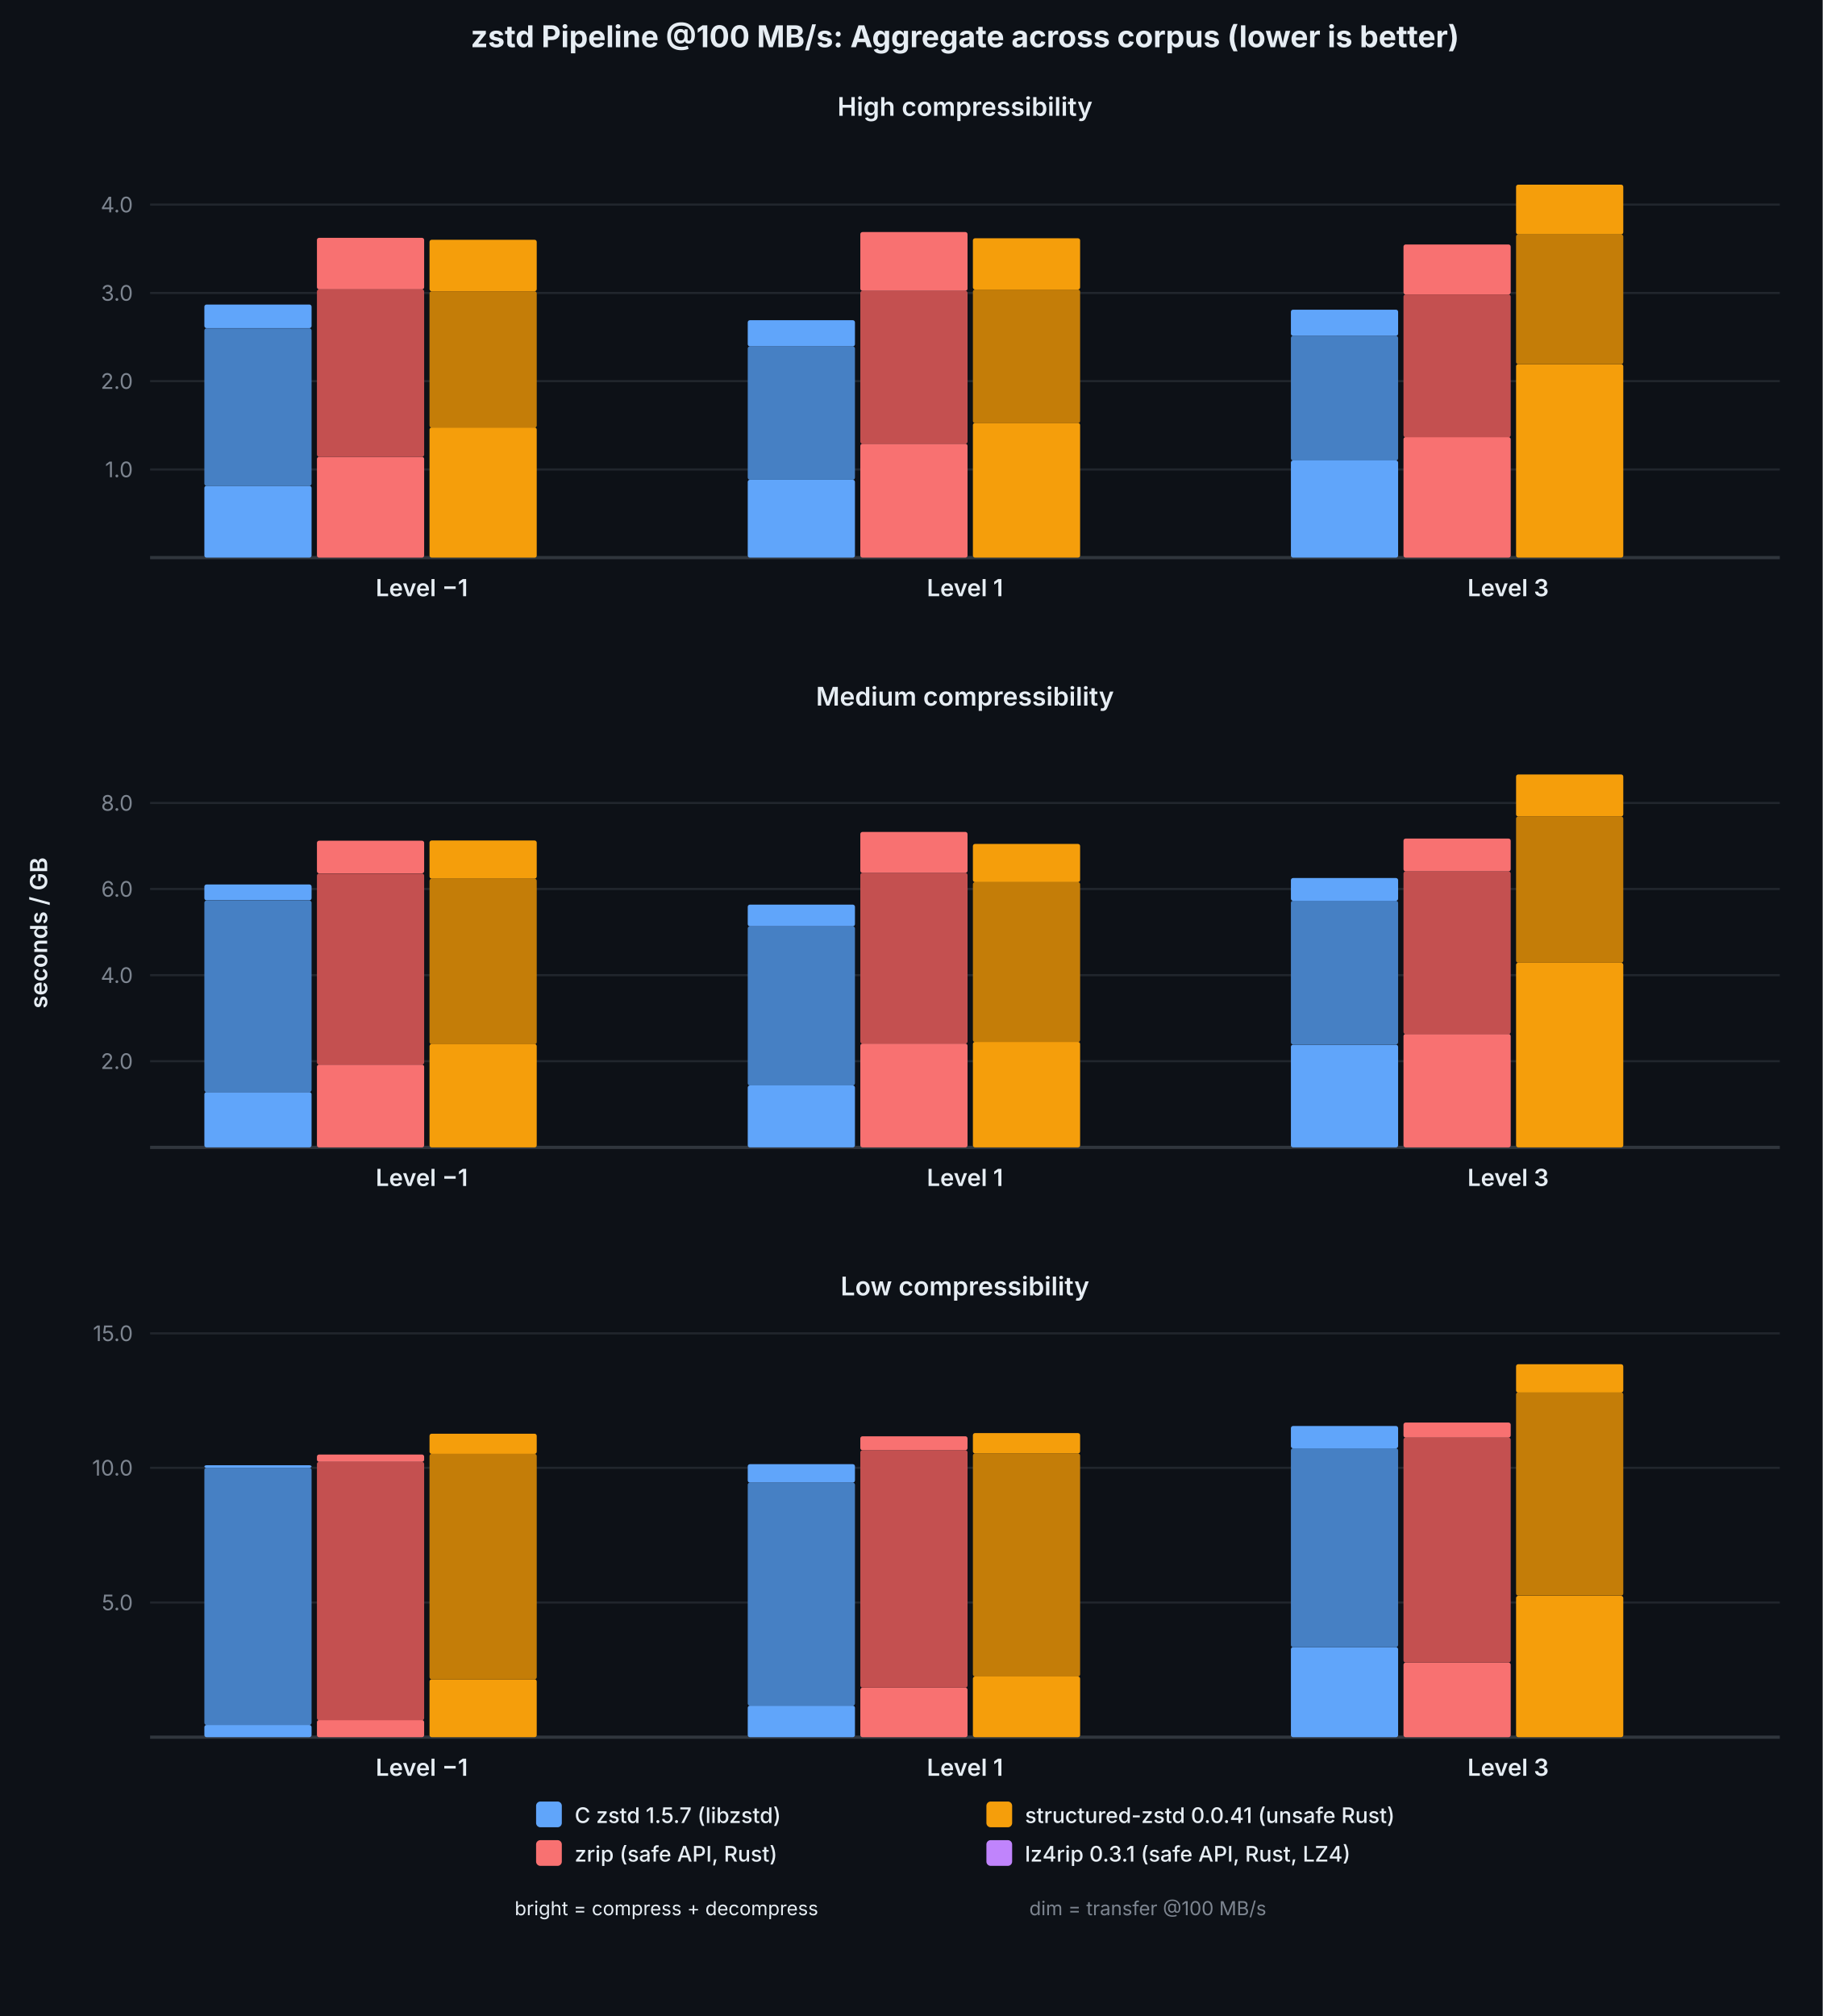
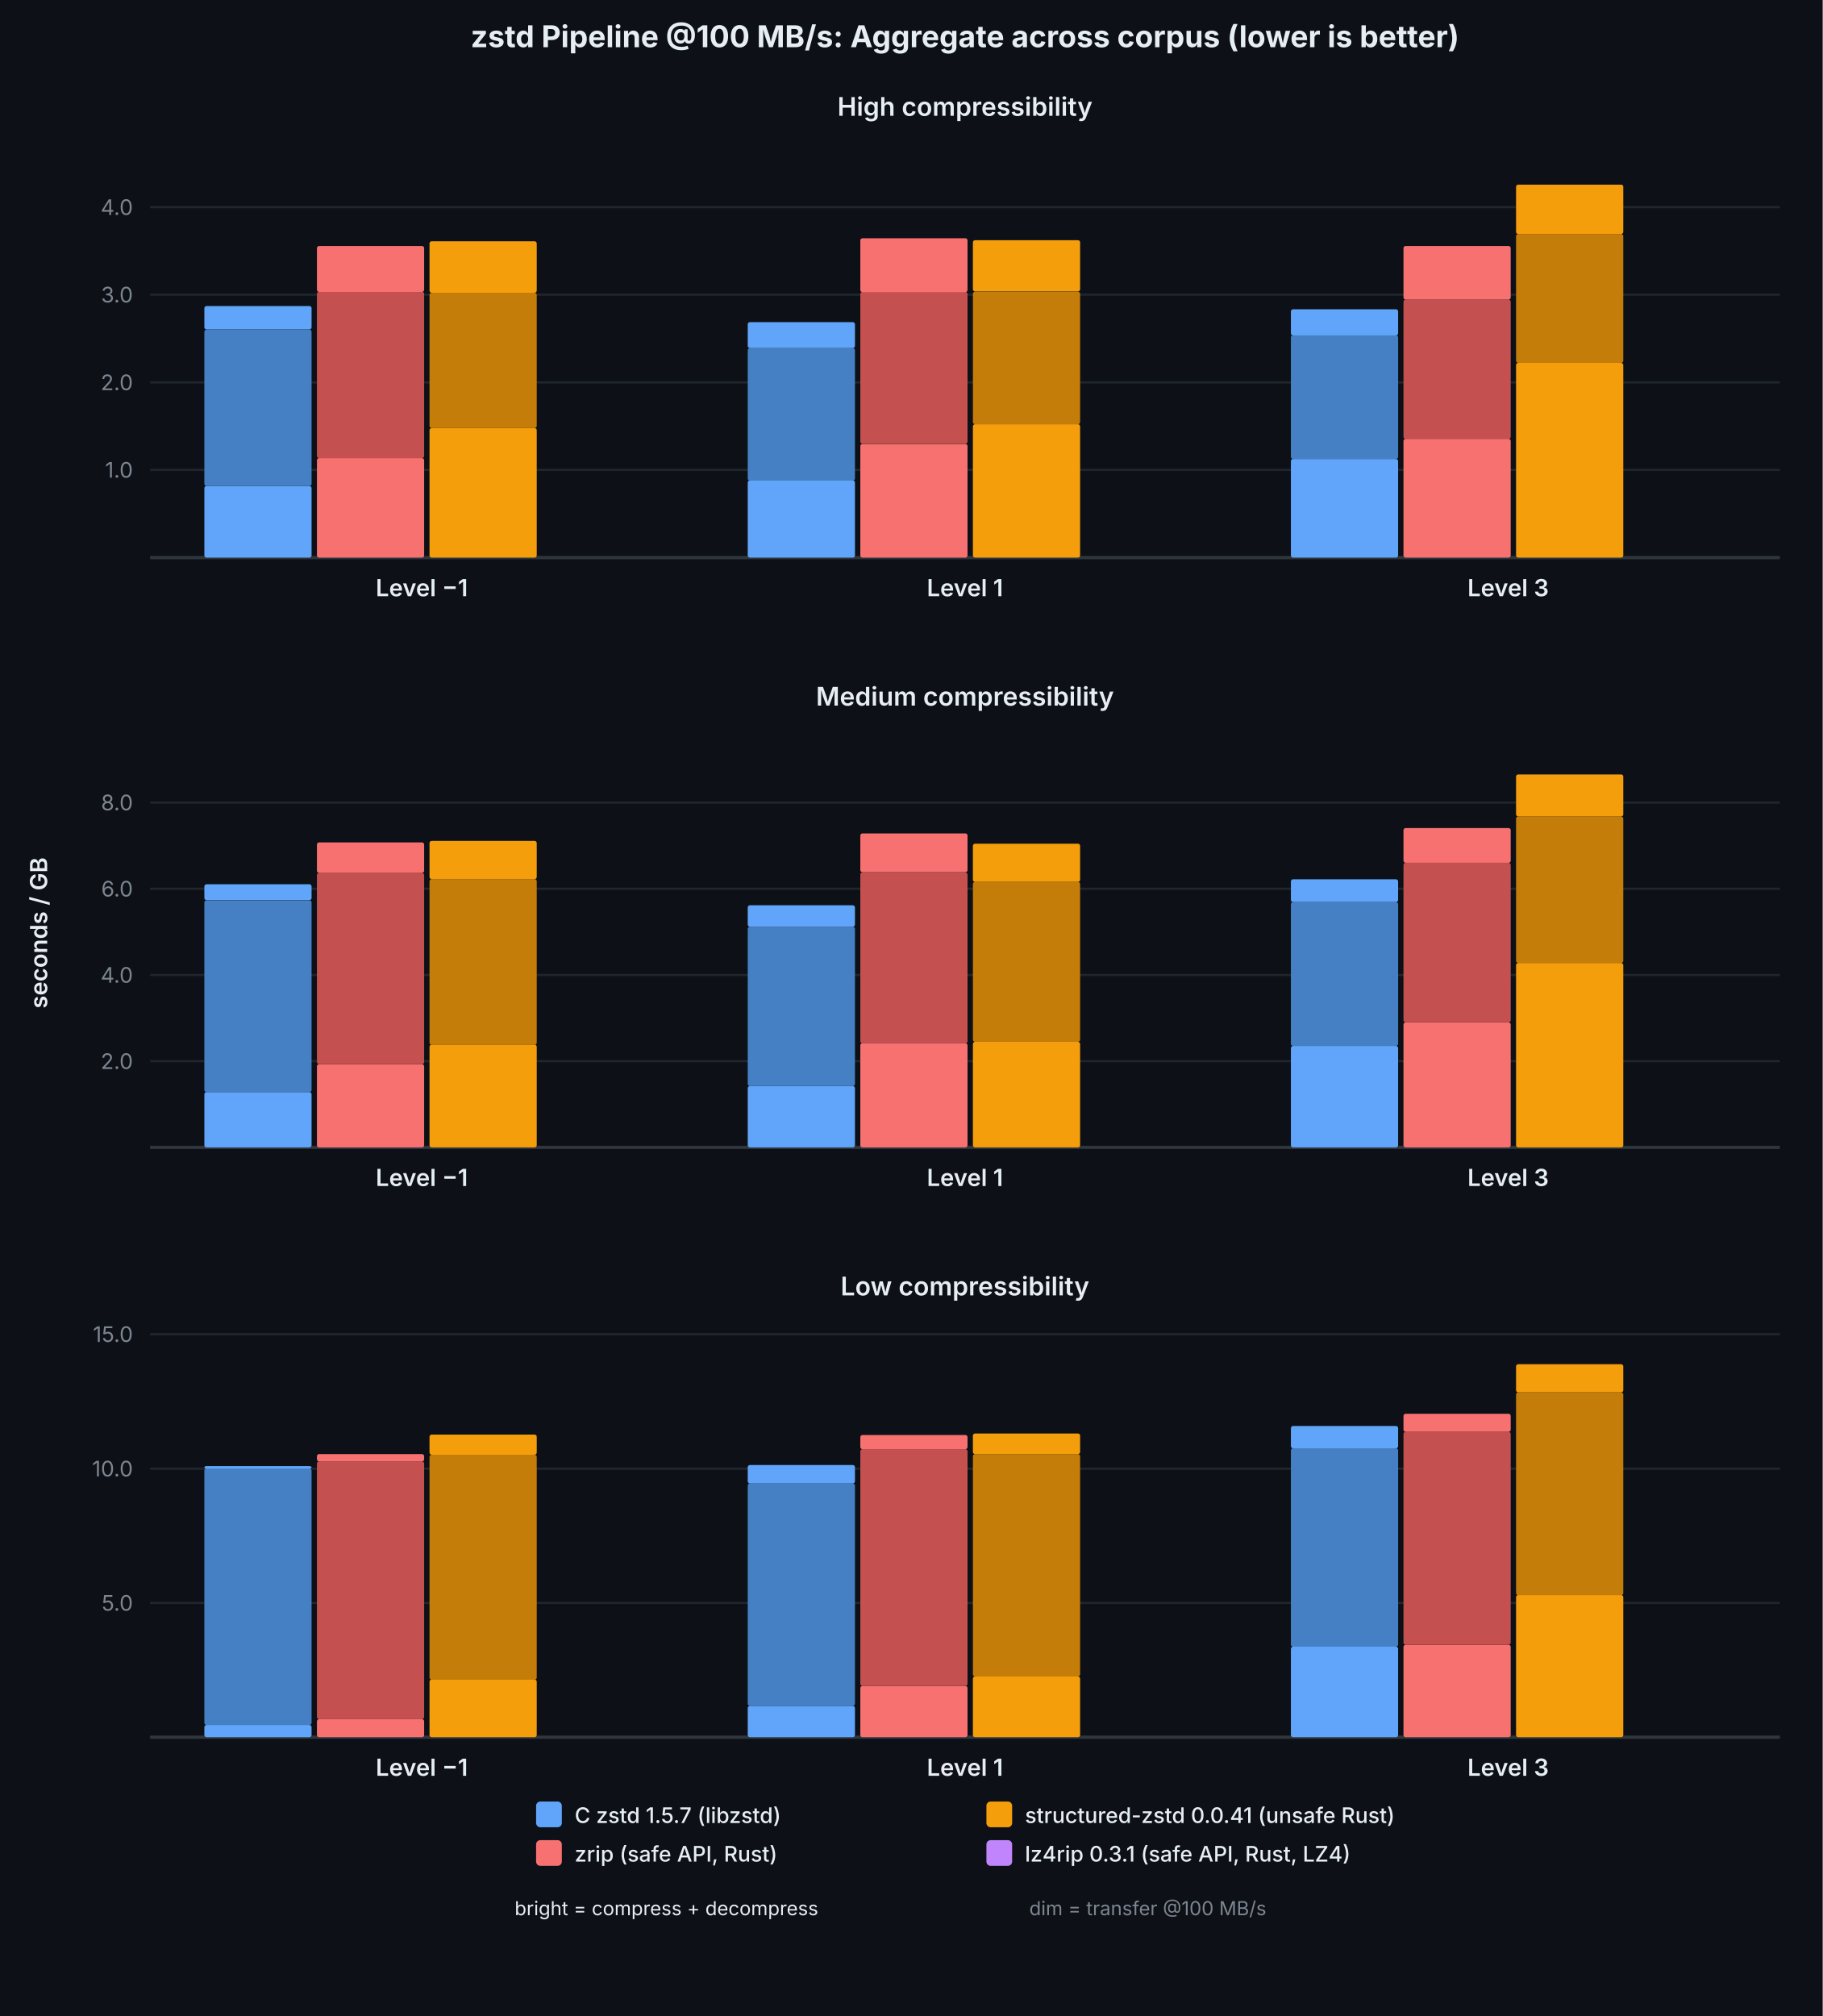
<svg xmlns="http://www.w3.org/2000/svg" viewBox="0 0 850 940" font-family="system-ui, -apple-system, sans-serif">
  <rect width="850" height="940" fill="#0d1117" />
  <text x="450.0" y="22" text-anchor="middle" fill="#e6edf3" font-size="14" font-weight="700">zstd Pipeline @100 MB/s: Aggregate across corpus (lower is better)</text>
  <text x="22" y="435.0" text-anchor="middle" fill="#e6edf3" font-size="11" font-weight="600" transform="rotate(-90,22,435.0)">seconds / GB</text>
  <text x="450.0" y="54" text-anchor="middle" fill="#e6edf3" font-size="12" font-weight="600">High compressibility</text>
-   <line x1="70" y1="218.9" x2="830" y2="218.9" stroke="#21262d" stroke-width="1" />
-   <text x="62" y="218.9" text-anchor="end" dominant-baseline="middle" fill="#7d8590" font-size="10">1.0</text>
-   <line x1="70" y1="177.7" x2="830" y2="177.7" stroke="#21262d" stroke-width="1" />
-   <text x="62" y="177.7" text-anchor="end" dominant-baseline="middle" fill="#7d8590" font-size="10">2.0</text>
-   <line x1="70" y1="136.6" x2="830" y2="136.6" stroke="#21262d" stroke-width="1" />
-   <text x="62" y="136.6" text-anchor="end" dominant-baseline="middle" fill="#7d8590" font-size="10">3.0</text>
-   <line x1="70" y1="95.4" x2="830" y2="95.4" stroke="#21262d" stroke-width="1" />
-   <text x="62" y="95.4" text-anchor="end" dominant-baseline="middle" fill="#7d8590" font-size="10">4.0</text>
+   <line x1="70" y1="219.1" x2="830" y2="219.1" stroke="#21262d" stroke-width="1" />
+   <text x="62" y="219.1" text-anchor="end" dominant-baseline="middle" fill="#7d8590" font-size="10">1.0</text>
+   <line x1="70" y1="178.3" x2="830" y2="178.3" stroke="#21262d" stroke-width="1" />
+   <text x="62" y="178.3" text-anchor="end" dominant-baseline="middle" fill="#7d8590" font-size="10">2.0</text>
+   <line x1="70" y1="137.4" x2="830" y2="137.4" stroke="#21262d" stroke-width="1" />
+   <text x="62" y="137.4" text-anchor="end" dominant-baseline="middle" fill="#7d8590" font-size="10">3.0</text>
+   <line x1="70" y1="96.6" x2="830" y2="96.6" stroke="#21262d" stroke-width="1" />
+   <text x="62" y="96.6" text-anchor="end" dominant-baseline="middle" fill="#7d8590" font-size="10">4.0</text>
  <line x1="70" y1="260" x2="830" y2="260" stroke="#30363d" stroke-width="1.5" />
-   <rect x="95.3" y="226.5" width="50.0" height="33.5" fill="#60a5fa" rx="1" />
-   <rect x="95.3" y="153.1" width="50.0" height="73.4" fill="#4680c4" rx="1" />
-   <rect x="95.3" y="142.0" width="50.0" height="11.0" fill="#60a5fa" rx="1" />
-   <rect x="147.8" y="213.0" width="50.0" height="47.0" fill="#f87171" rx="1" />
-   <rect x="147.8" y="134.9" width="50.0" height="78.1" fill="#c45050" rx="1" />
-   <rect x="147.8" y="110.9" width="50.0" height="24.0" fill="#f87171" rx="1" />
-   <rect x="200.3" y="199.3" width="50.0" height="60.7" fill="#f59e0b" rx="1" />
-   <rect x="200.3" y="135.8" width="50.0" height="63.6" fill="#c47d08" rx="1" />
-   <rect x="200.3" y="111.8" width="50.0" height="24.0" fill="#f59e0b" rx="1" />
+   <rect x="95.3" y="226.6" width="50.0" height="33.4" fill="#60a5fa" rx="1" />
+   <rect x="95.3" y="153.7" width="50.0" height="72.9" fill="#4680c4" rx="1" />
+   <rect x="95.3" y="142.7" width="50.0" height="10.9" fill="#60a5fa" rx="1" />
+   <rect x="147.8" y="213.6" width="50.0" height="46.4" fill="#f87171" rx="1" />
+   <rect x="147.8" y="136.0" width="50.0" height="77.6" fill="#c45050" rx="1" />
+   <rect x="147.8" y="114.7" width="50.0" height="21.4" fill="#f87171" rx="1" />
+   <rect x="200.3" y="199.6" width="50.0" height="60.4" fill="#f59e0b" rx="1" />
+   <rect x="200.3" y="136.5" width="50.0" height="63.1" fill="#c47d08" rx="1" />
+   <rect x="200.3" y="112.5" width="50.0" height="24.0" fill="#f59e0b" rx="1" />
  <text x="196.7" y="278" text-anchor="middle" fill="#e6edf3" font-size="11" font-weight="600">Level −1</text>
-   <rect x="348.7" y="223.7" width="50.0" height="36.3" fill="#60a5fa" rx="1" />
-   <rect x="348.7" y="161.5" width="50.0" height="62.2" fill="#4680c4" rx="1" />
-   <rect x="348.7" y="149.3" width="50.0" height="12.2" fill="#60a5fa" rx="1" />
-   <rect x="401.2" y="206.9" width="50.0" height="53.1" fill="#f87171" rx="1" />
-   <rect x="401.2" y="135.6" width="50.0" height="71.3" fill="#c45050" rx="1" />
-   <rect x="401.2" y="108.2" width="50.0" height="27.4" fill="#f87171" rx="1" />
-   <rect x="453.7" y="197.2" width="50.0" height="62.8" fill="#f59e0b" rx="1" />
-   <rect x="453.7" y="135.0" width="50.0" height="62.3" fill="#c47d08" rx="1" />
-   <rect x="453.7" y="111.1" width="50.0" height="23.9" fill="#f59e0b" rx="1" />
+   <rect x="348.7" y="224.0" width="50.0" height="36.0" fill="#60a5fa" rx="1" />
+   <rect x="348.7" y="162.3" width="50.0" height="61.8" fill="#4680c4" rx="1" />
+   <rect x="348.7" y="150.2" width="50.0" height="12.1" fill="#60a5fa" rx="1" />
+   <rect x="401.2" y="207.0" width="50.0" height="53.0" fill="#f87171" rx="1" />
+   <rect x="401.2" y="136.1" width="50.0" height="70.8" fill="#c45050" rx="1" />
+   <rect x="401.2" y="111.1" width="50.0" height="25.1" fill="#f87171" rx="1" />
+   <rect x="453.7" y="197.8" width="50.0" height="62.2" fill="#f59e0b" rx="1" />
+   <rect x="453.7" y="136.0" width="50.0" height="61.8" fill="#c47d08" rx="1" />
+   <rect x="453.7" y="112.0" width="50.0" height="23.9" fill="#f59e0b" rx="1" />
  <text x="450.0" y="278" text-anchor="middle" fill="#e6edf3" font-size="11" font-weight="600">Level 1</text>
-   <rect x="602.0" y="214.7" width="50.0" height="45.3" fill="#60a5fa" rx="1" />
-   <rect x="602.0" y="156.6" width="50.0" height="58.1" fill="#4680c4" rx="1" />
-   <rect x="602.0" y="144.4" width="50.0" height="12.2" fill="#60a5fa" rx="1" />
-   <rect x="654.5" y="203.8" width="50.0" height="56.2" fill="#f87171" rx="1" />
-   <rect x="654.5" y="137.3" width="50.0" height="66.6" fill="#c45050" rx="1" />
-   <rect x="654.5" y="114.0" width="50.0" height="23.3" fill="#f87171" rx="1" />
-   <rect x="707.0" y="169.8" width="50.0" height="90.2" fill="#f59e0b" rx="1" />
-   <rect x="707.0" y="109.3" width="50.0" height="60.5" fill="#c47d08" rx="1" />
-   <rect x="707.0" y="86.1" width="50.0" height="23.2" fill="#f59e0b" rx="1" />
+   <rect x="602.0" y="214.0" width="50.0" height="46.0" fill="#60a5fa" rx="1" />
+   <rect x="602.0" y="156.3" width="50.0" height="57.7" fill="#4680c4" rx="1" />
+   <rect x="602.0" y="144.2" width="50.0" height="12.2" fill="#60a5fa" rx="1" />
+   <rect x="654.5" y="204.6" width="50.0" height="55.4" fill="#f87171" rx="1" />
+   <rect x="654.5" y="139.7" width="50.0" height="65.0" fill="#c45050" rx="1" />
+   <rect x="654.5" y="114.7" width="50.0" height="25.0" fill="#f87171" rx="1" />
+   <rect x="707.0" y="169.2" width="50.0" height="90.8" fill="#f59e0b" rx="1" />
+   <rect x="707.0" y="109.1" width="50.0" height="60.1" fill="#c47d08" rx="1" />
+   <rect x="707.0" y="86.1" width="50.0" height="23.0" fill="#f59e0b" rx="1" />
  <text x="703.3" y="278" text-anchor="middle" fill="#e6edf3" font-size="11" font-weight="600">Level 3</text>
  <text x="450.0" y="329" text-anchor="middle" fill="#e6edf3" font-size="12" font-weight="600">Medium compressibility</text>
  <line x1="70" y1="494.8" x2="830" y2="494.8" stroke="#21262d" stroke-width="1" />
  <text x="62" y="494.8" text-anchor="end" dominant-baseline="middle" fill="#7d8590" font-size="10">2.0</text>
-   <line x1="70" y1="454.7" x2="830" y2="454.7" stroke="#21262d" stroke-width="1" />
-   <text x="62" y="454.7" text-anchor="end" dominant-baseline="middle" fill="#7d8590" font-size="10">4.0</text>
-   <line x1="70" y1="414.5" x2="830" y2="414.5" stroke="#21262d" stroke-width="1" />
-   <text x="62" y="414.5" text-anchor="end" dominant-baseline="middle" fill="#7d8590" font-size="10">6.0</text>
-   <line x1="70" y1="374.4" x2="830" y2="374.4" stroke="#21262d" stroke-width="1" />
-   <text x="62" y="374.4" text-anchor="end" dominant-baseline="middle" fill="#7d8590" font-size="10">8.0</text>
+   <line x1="70" y1="454.6" x2="830" y2="454.6" stroke="#21262d" stroke-width="1" />
+   <text x="62" y="454.6" text-anchor="end" dominant-baseline="middle" fill="#7d8590" font-size="10">4.0</text>
+   <line x1="70" y1="414.4" x2="830" y2="414.4" stroke="#21262d" stroke-width="1" />
+   <text x="62" y="414.4" text-anchor="end" dominant-baseline="middle" fill="#7d8590" font-size="10">6.0</text>
+   <line x1="70" y1="374.2" x2="830" y2="374.2" stroke="#21262d" stroke-width="1" />
+   <text x="62" y="374.2" text-anchor="end" dominant-baseline="middle" fill="#7d8590" font-size="10">8.0</text>
  <line x1="70" y1="535" x2="830" y2="535" stroke="#30363d" stroke-width="1.5" />
  <rect x="95.3" y="509.2" width="50.0" height="25.8" fill="#60a5fa" rx="1" />
-   <rect x="95.3" y="419.9" width="50.0" height="89.3" fill="#4680c4" rx="1" />
-   <rect x="95.3" y="412.4" width="50.0" height="7.4" fill="#60a5fa" rx="1" />
-   <rect x="147.8" y="496.4" width="50.0" height="38.6" fill="#f87171" rx="1" />
-   <rect x="147.8" y="407.3" width="50.0" height="89.1" fill="#c45050" rx="1" />
-   <rect x="147.8" y="392.0" width="50.0" height="15.2" fill="#f87171" rx="1" />
-   <rect x="200.3" y="486.8" width="50.0" height="48.2" fill="#f59e0b" rx="1" />
-   <rect x="200.3" y="409.7" width="50.0" height="77.2" fill="#c47d08" rx="1" />
-   <rect x="200.3" y="391.9" width="50.0" height="17.8" fill="#f59e0b" rx="1" />
+   <rect x="95.3" y="419.8" width="50.0" height="89.4" fill="#4680c4" rx="1" />
+   <rect x="95.3" y="412.3" width="50.0" height="7.4" fill="#60a5fa" rx="1" />
+   <rect x="147.8" y="496.2" width="50.0" height="38.8" fill="#f87171" rx="1" />
+   <rect x="147.8" y="407.0" width="50.0" height="89.2" fill="#c45050" rx="1" />
+   <rect x="147.8" y="392.8" width="50.0" height="14.2" fill="#f87171" rx="1" />
+   <rect x="200.3" y="487.1" width="50.0" height="47.9" fill="#f59e0b" rx="1" />
+   <rect x="200.3" y="409.9" width="50.0" height="77.3" fill="#c47d08" rx="1" />
+   <rect x="200.3" y="392.1" width="50.0" height="17.8" fill="#f59e0b" rx="1" />
  <text x="196.7" y="553" text-anchor="middle" fill="#e6edf3" font-size="11" font-weight="600">Level −1</text>
-   <rect x="348.7" y="506.1" width="50.0" height="28.9" fill="#60a5fa" rx="1" />
-   <rect x="348.7" y="431.9" width="50.0" height="74.2" fill="#4680c4" rx="1" />
-   <rect x="348.7" y="421.8" width="50.0" height="10.1" fill="#60a5fa" rx="1" />
-   <rect x="401.2" y="486.6" width="50.0" height="48.4" fill="#f87171" rx="1" />
-   <rect x="401.2" y="407.0" width="50.0" height="79.6" fill="#c45050" rx="1" />
-   <rect x="401.2" y="387.9" width="50.0" height="19.1" fill="#f87171" rx="1" />
+   <rect x="348.7" y="506.4" width="50.0" height="28.6" fill="#60a5fa" rx="1" />
+   <rect x="348.7" y="432.1" width="50.0" height="74.3" fill="#4680c4" rx="1" />
+   <rect x="348.7" y="422.1" width="50.0" height="10.0" fill="#60a5fa" rx="1" />
+   <rect x="401.2" y="486.4" width="50.0" height="48.6" fill="#f87171" rx="1" />
+   <rect x="401.2" y="406.8" width="50.0" height="79.7" fill="#c45050" rx="1" />
+   <rect x="401.2" y="388.6" width="50.0" height="18.1" fill="#f87171" rx="1" />
  <rect x="453.7" y="485.8" width="50.0" height="49.2" fill="#f59e0b" rx="1" />
-   <rect x="453.7" y="411.3" width="50.0" height="74.6" fill="#c47d08" rx="1" />
-   <rect x="453.7" y="393.5" width="50.0" height="17.8" fill="#f59e0b" rx="1" />
+   <rect x="453.7" y="411.2" width="50.0" height="74.6" fill="#c47d08" rx="1" />
+   <rect x="453.7" y="393.4" width="50.0" height="17.8" fill="#f59e0b" rx="1" />
  <text x="450.0" y="553" text-anchor="middle" fill="#e6edf3" font-size="11" font-weight="600">Level 1</text>
-   <rect x="602.0" y="487.1" width="50.0" height="47.9" fill="#60a5fa" rx="1" />
-   <rect x="602.0" y="420.0" width="50.0" height="67.0" fill="#4680c4" rx="1" />
-   <rect x="602.0" y="409.4" width="50.0" height="10.6" fill="#60a5fa" rx="1" />
-   <rect x="654.5" y="482.1" width="50.0" height="52.9" fill="#f87171" rx="1" />
-   <rect x="654.5" y="406.3" width="50.0" height="75.9" fill="#c45050" rx="1" />
-   <rect x="654.5" y="391.0" width="50.0" height="15.3" fill="#f87171" rx="1" />
-   <rect x="707.0" y="448.9" width="50.0" height="86.1" fill="#f59e0b" rx="1" />
-   <rect x="707.0" y="380.7" width="50.0" height="68.2" fill="#c47d08" rx="1" />
+   <rect x="602.0" y="487.7" width="50.0" height="47.3" fill="#60a5fa" rx="1" />
+   <rect x="602.0" y="420.6" width="50.0" height="67.1" fill="#4680c4" rx="1" />
+   <rect x="602.0" y="410.0" width="50.0" height="10.6" fill="#60a5fa" rx="1" />
+   <rect x="654.5" y="476.7" width="50.0" height="58.3" fill="#f87171" rx="1" />
+   <rect x="654.5" y="402.3" width="50.0" height="74.4" fill="#c45050" rx="1" />
+   <rect x="654.5" y="386.1" width="50.0" height="16.2" fill="#f87171" rx="1" />
+   <rect x="707.0" y="449.0" width="50.0" height="86.0" fill="#f59e0b" rx="1" />
+   <rect x="707.0" y="380.7" width="50.0" height="68.3" fill="#c47d08" rx="1" />
  <rect x="707.0" y="361.1" width="50.0" height="19.6" fill="#f59e0b" rx="1" />
  <text x="703.3" y="553" text-anchor="middle" fill="#e6edf3" font-size="11" font-weight="600">Level 3</text>
  <text x="450.0" y="604" text-anchor="middle" fill="#e6edf3" font-size="12" font-weight="600">Low compressibility</text>
-   <line x1="70" y1="747.2" x2="830" y2="747.2" stroke="#21262d" stroke-width="1" />
-   <text x="62" y="747.2" text-anchor="end" dominant-baseline="middle" fill="#7d8590" font-size="10">5.0</text>
-   <line x1="70" y1="684.4" x2="830" y2="684.4" stroke="#21262d" stroke-width="1" />
-   <text x="62" y="684.4" text-anchor="end" dominant-baseline="middle" fill="#7d8590" font-size="10">10.0</text>
-   <line x1="70" y1="621.7" x2="830" y2="621.7" stroke="#21262d" stroke-width="1" />
-   <text x="62" y="621.7" text-anchor="end" dominant-baseline="middle" fill="#7d8590" font-size="10">15.0</text>
+   <line x1="70" y1="747.4" x2="830" y2="747.4" stroke="#21262d" stroke-width="1" />
+   <text x="62" y="747.4" text-anchor="end" dominant-baseline="middle" fill="#7d8590" font-size="10">5.0</text>
+   <line x1="70" y1="684.8" x2="830" y2="684.8" stroke="#21262d" stroke-width="1" />
+   <text x="62" y="684.8" text-anchor="end" dominant-baseline="middle" fill="#7d8590" font-size="10">10.0</text>
+   <line x1="70" y1="622.1" x2="830" y2="622.1" stroke="#21262d" stroke-width="1" />
+   <text x="62" y="622.1" text-anchor="end" dominant-baseline="middle" fill="#7d8590" font-size="10">15.0</text>
  <line x1="70" y1="810" x2="830" y2="810" stroke="#30363d" stroke-width="1.5" />
  <rect x="95.3" y="804.3" width="50.0" height="5.7" fill="#60a5fa" rx="1" />
-   <rect x="95.3" y="684.4" width="50.0" height="119.9" fill="#4680c4" rx="1" />
-   <rect x="95.3" y="683.2" width="50.0" height="1.2" fill="#60a5fa" rx="1" />
-   <rect x="147.8" y="802.0" width="50.0" height="8.0" fill="#f87171" rx="1" />
-   <rect x="147.8" y="681.6" width="50.0" height="120.5" fill="#c45050" rx="1" />
-   <rect x="147.8" y="678.2" width="50.0" height="3.4" fill="#f87171" rx="1" />
-   <rect x="200.3" y="783.0" width="50.0" height="27.0" fill="#f59e0b" rx="1" />
-   <rect x="200.3" y="677.9" width="50.0" height="105.1" fill="#c47d08" rx="1" />
-   <rect x="200.3" y="668.5" width="50.0" height="9.4" fill="#f59e0b" rx="1" />
+   <rect x="95.3" y="684.7" width="50.0" height="119.6" fill="#4680c4" rx="1" />
+   <rect x="95.3" y="683.6" width="50.0" height="1.2" fill="#60a5fa" rx="1" />
+   <rect x="147.8" y="801.6" width="50.0" height="8.4" fill="#f87171" rx="1" />
+   <rect x="147.8" y="681.4" width="50.0" height="120.2" fill="#c45050" rx="1" />
+   <rect x="147.8" y="678.0" width="50.0" height="3.4" fill="#f87171" rx="1" />
+   <rect x="200.3" y="783.1" width="50.0" height="26.9" fill="#f59e0b" rx="1" />
+   <rect x="200.3" y="678.3" width="50.0" height="104.9" fill="#c47d08" rx="1" />
+   <rect x="200.3" y="668.9" width="50.0" height="9.4" fill="#f59e0b" rx="1" />
  <text x="196.7" y="828" text-anchor="middle" fill="#e6edf3" font-size="11" font-weight="600">Level −1</text>
-   <rect x="348.7" y="795.3" width="50.0" height="14.7" fill="#60a5fa" rx="1" />
-   <rect x="348.7" y="691.3" width="50.0" height="104.0" fill="#4680c4" rx="1" />
-   <rect x="348.7" y="682.7" width="50.0" height="8.6" fill="#60a5fa" rx="1" />
-   <rect x="401.2" y="786.9" width="50.0" height="23.1" fill="#f87171" rx="1" />
-   <rect x="401.2" y="676.2" width="50.0" height="110.7" fill="#c45050" rx="1" />
-   <rect x="401.2" y="669.7" width="50.0" height="6.5" fill="#f87171" rx="1" />
+   <rect x="348.7" y="795.4" width="50.0" height="14.6" fill="#60a5fa" rx="1" />
+   <rect x="348.7" y="691.7" width="50.0" height="103.7" fill="#4680c4" rx="1" />
+   <rect x="348.7" y="683.1" width="50.0" height="8.6" fill="#60a5fa" rx="1" />
+   <rect x="401.2" y="786.1" width="50.0" height="23.9" fill="#f87171" rx="1" />
+   <rect x="401.2" y="675.7" width="50.0" height="110.4" fill="#c45050" rx="1" />
+   <rect x="401.2" y="669.1" width="50.0" height="6.6" fill="#f87171" rx="1" />
  <rect x="453.7" y="781.7" width="50.0" height="28.3" fill="#f59e0b" rx="1" />
-   <rect x="453.7" y="677.7" width="50.0" height="104.0" fill="#c47d08" rx="1" />
-   <rect x="453.7" y="668.2" width="50.0" height="9.5" fill="#f59e0b" rx="1" />
+   <rect x="453.7" y="678.0" width="50.0" height="103.7" fill="#c47d08" rx="1" />
+   <rect x="453.7" y="668.4" width="50.0" height="9.6" fill="#f59e0b" rx="1" />
  <text x="450.0" y="828" text-anchor="middle" fill="#e6edf3" font-size="11" font-weight="600">Level 1</text>
-   <rect x="602.0" y="768.0" width="50.0" height="42.0" fill="#60a5fa" rx="1" />
-   <rect x="602.0" y="675.3" width="50.0" height="92.7" fill="#4680c4" rx="1" />
+   <rect x="602.0" y="767.8" width="50.0" height="42.2" fill="#60a5fa" rx="1" />
+   <rect x="602.0" y="675.3" width="50.0" height="92.5" fill="#4680c4" rx="1" />
  <rect x="602.0" y="664.9" width="50.0" height="10.4" fill="#60a5fa" rx="1" />
-   <rect x="654.5" y="775.2" width="50.0" height="34.8" fill="#f87171" rx="1" />
-   <rect x="654.5" y="670.3" width="50.0" height="104.9" fill="#c45050" rx="1" />
-   <rect x="654.5" y="663.3" width="50.0" height="7.0" fill="#f87171" rx="1" />
-   <rect x="707.0" y="744.1" width="50.0" height="65.9" fill="#f59e0b" rx="1" />
-   <rect x="707.0" y="649.2" width="50.0" height="94.8" fill="#c47d08" rx="1" />
-   <rect x="707.0" y="636.1" width="50.0" height="13.2" fill="#f59e0b" rx="1" />
+   <rect x="654.5" y="766.9" width="50.0" height="43.1" fill="#f87171" rx="1" />
+   <rect x="654.5" y="667.6" width="50.0" height="99.3" fill="#c45050" rx="1" />
+   <rect x="654.5" y="659.2" width="50.0" height="8.4" fill="#f87171" rx="1" />
+   <rect x="707.0" y="743.7" width="50.0" height="66.3" fill="#f59e0b" rx="1" />
+   <rect x="707.0" y="649.2" width="50.0" height="94.6" fill="#c47d08" rx="1" />
+   <rect x="707.0" y="636.1" width="50.0" height="13.1" fill="#f59e0b" rx="1" />
  <text x="703.3" y="828" text-anchor="middle" fill="#e6edf3" font-size="11" font-weight="600">Level 3</text>
  <rect x="250" y="840" width="12" height="12" fill="#60a5fa" rx="2" />
  <text x="268" y="850" fill="#e6edf3" font-size="10" font-weight="500">C zstd 1.5.7 (libzstd)</text>
  <rect x="250" y="858" width="12" height="12" fill="#f87171" rx="2" />
  <text x="268" y="868" fill="#e6edf3" font-size="10" font-weight="500">zrip (safe API, Rust)</text>
  <rect x="460" y="840" width="12" height="12" fill="#f59e0b" rx="2" />
  <text x="478" y="850" fill="#e6edf3" font-size="10" font-weight="500">structured-zstd 0.0.41 (unsafe Rust)</text>
  <rect x="460" y="858" width="12" height="12" fill="#c084fc" rx="2" />
  <text x="478" y="868" fill="#e6edf3" font-size="10" font-weight="500">lz4rip 0.3.1 (safe API, Rust, LZ4)</text>
  <text x="240" y="893" fill="#e6edf3" font-size="9">bright = compress + decompress</text>
  <text x="480" y="893" fill="#7d8590" font-size="9">dim = transfer @100 MB/s</text>
</svg>
